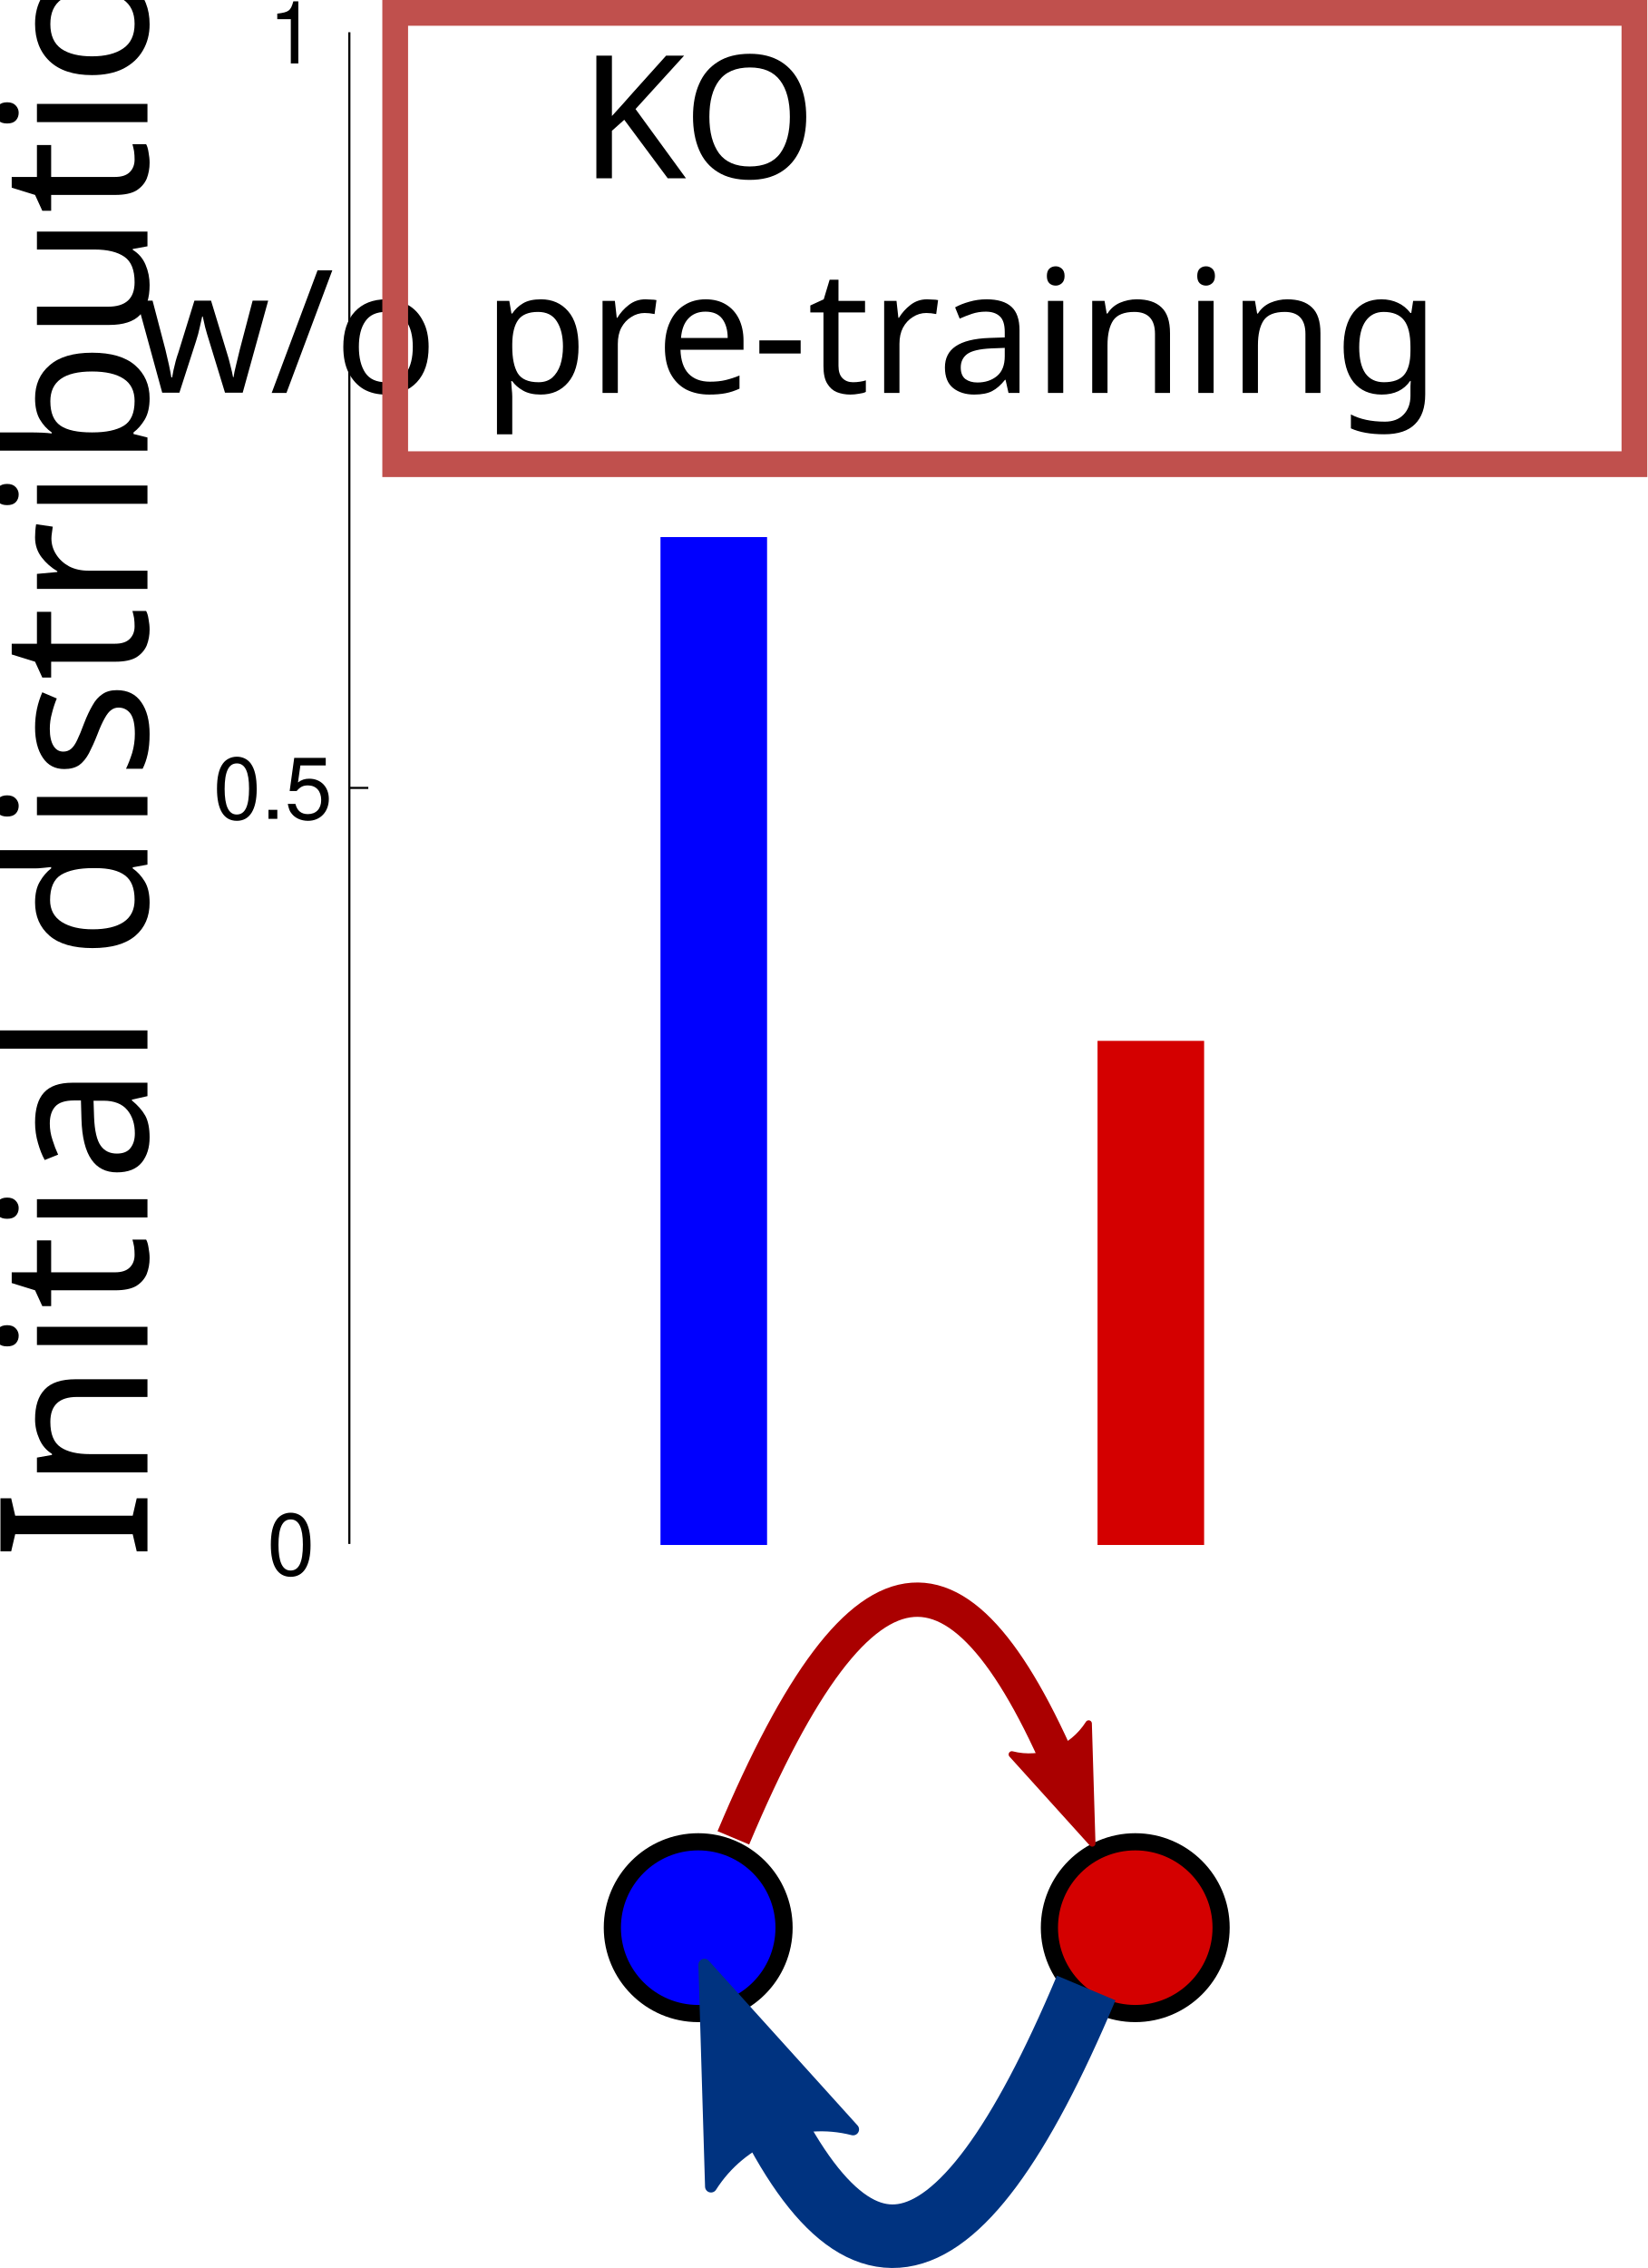
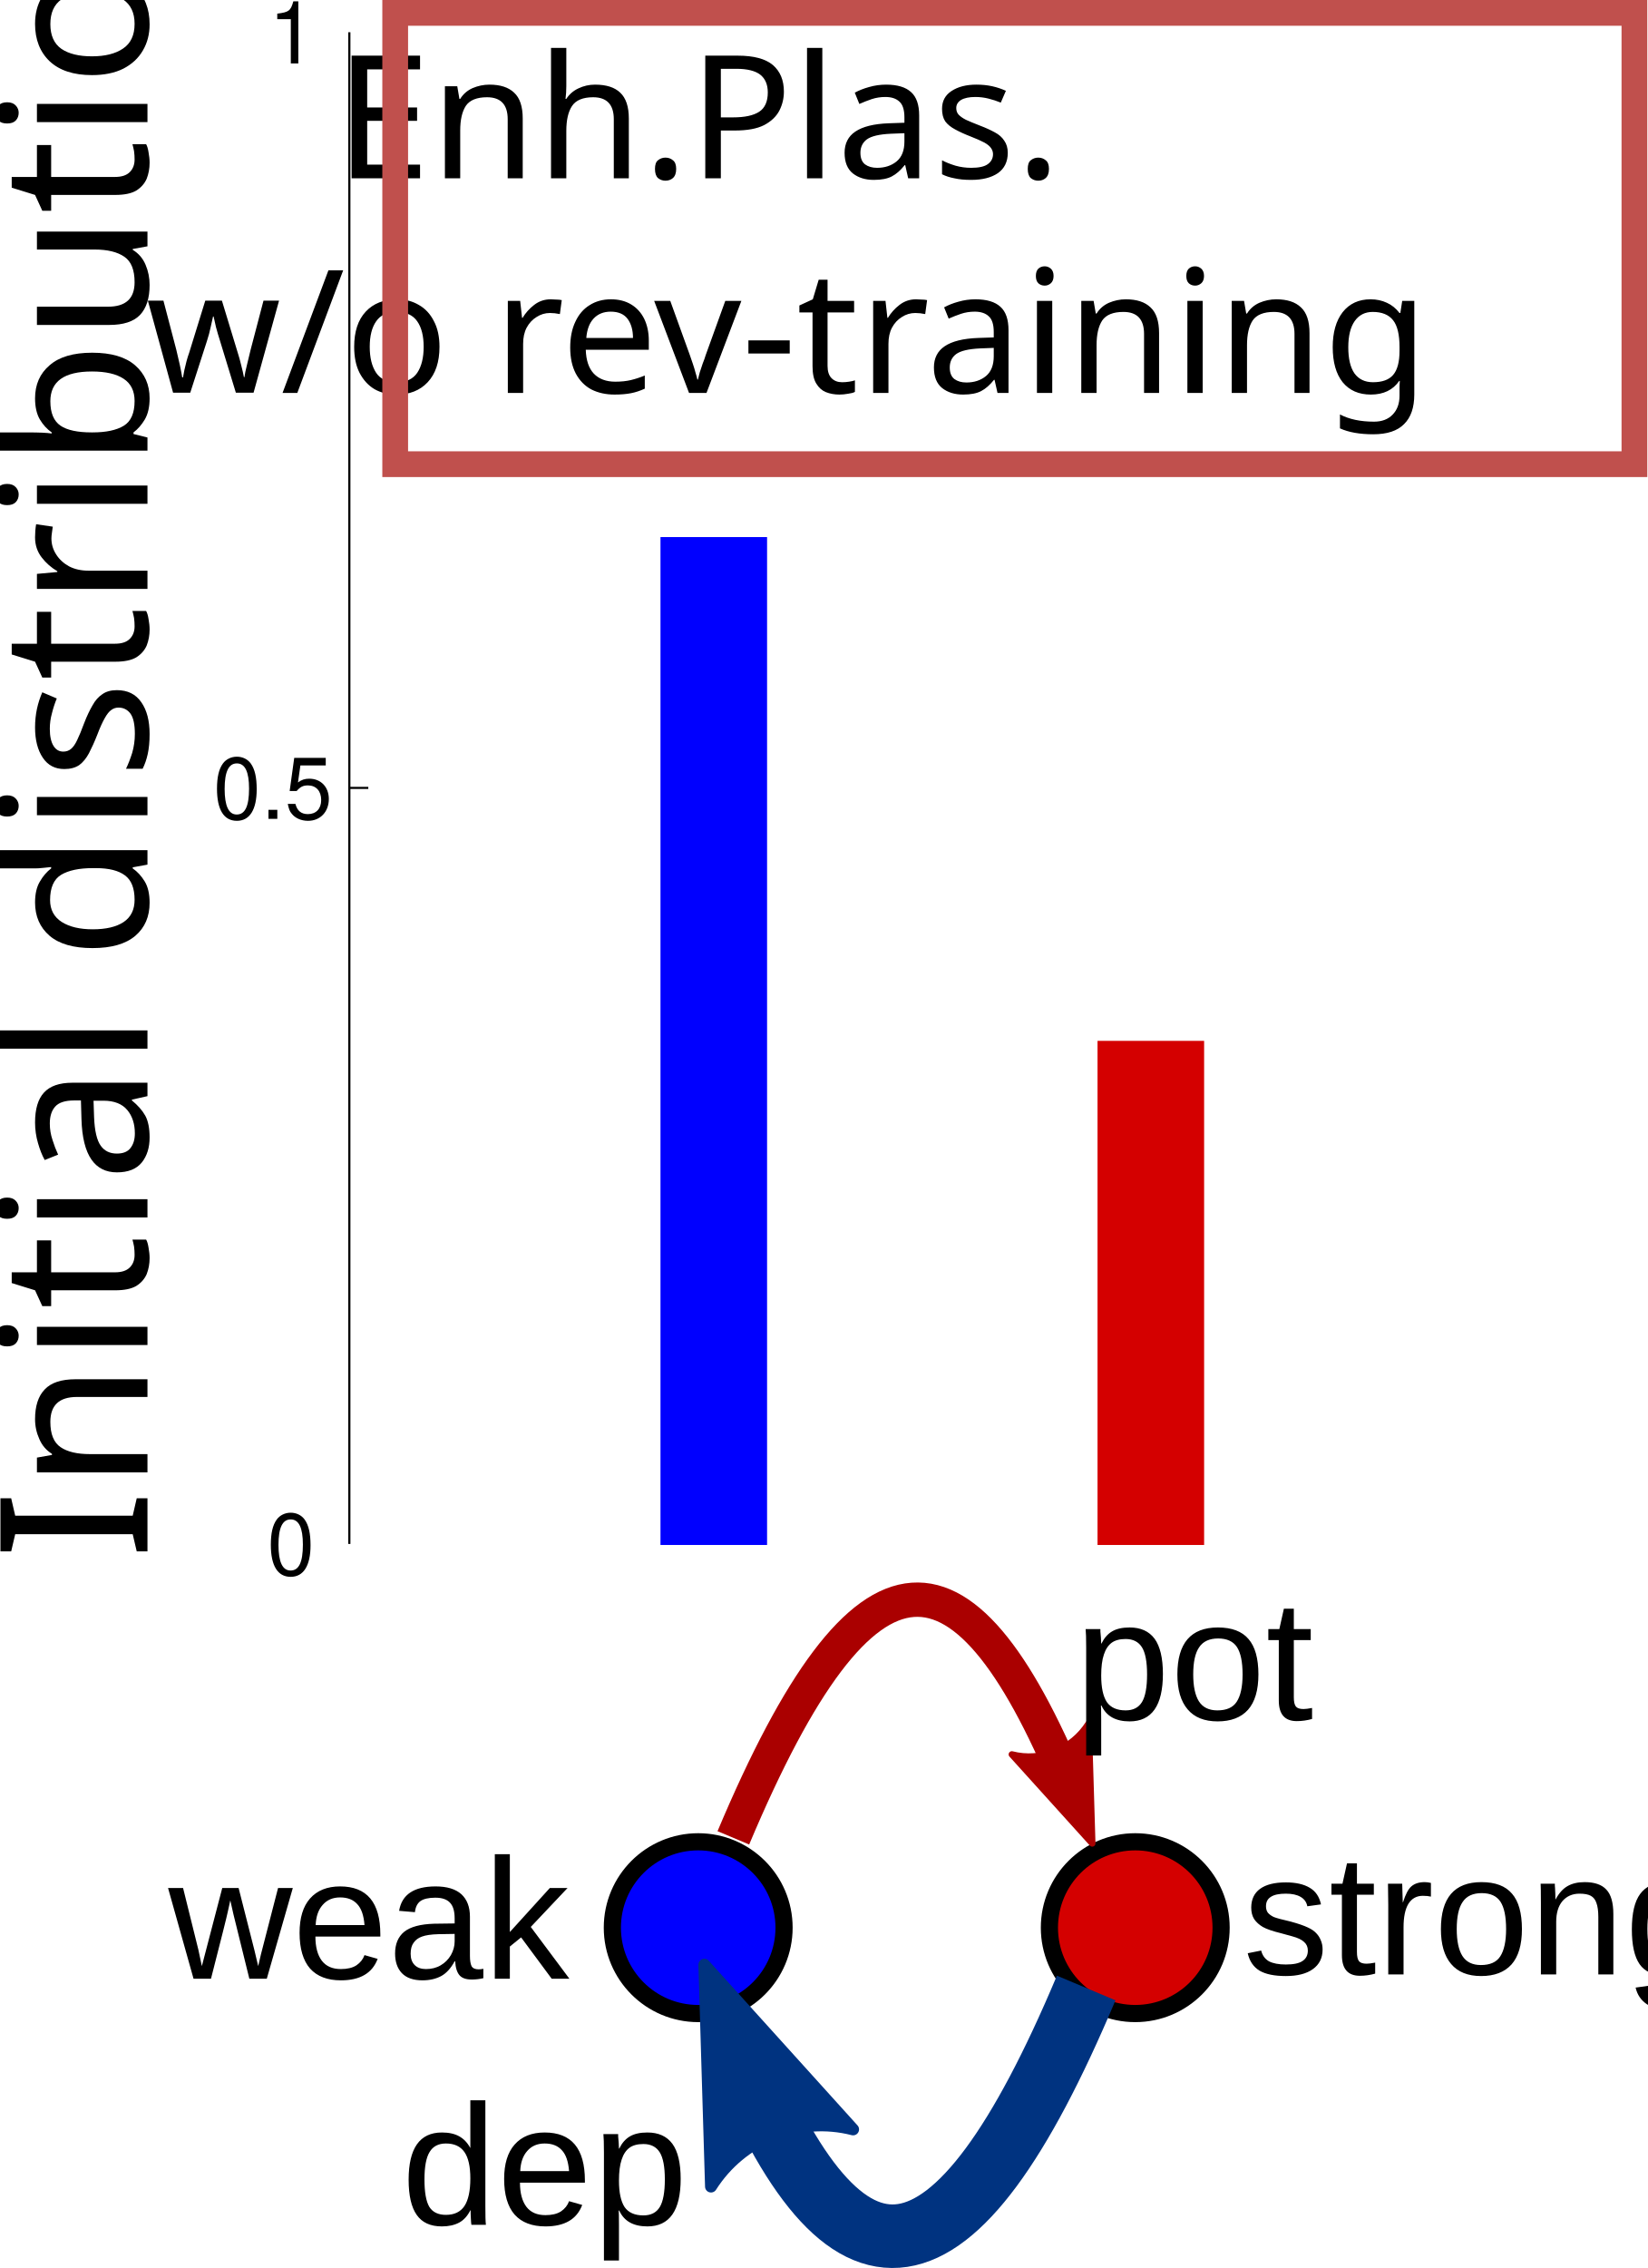
<svg xmlns="http://www.w3.org/2000/svg" width="95.941" height="132.061" id="svg2" version="1.1">
  <defs id="defs4">
    <marker orient="auto" refY="0" refX="0" id="Arrow2Send" style="overflow:visible">
      <path id="path4544" style="font-size:12px;fill-rule:evenodd;stroke-width:0.625;stroke-linejoin:round" d="M 8.719,4.034 -2.207,0.016 8.719,-4.002 c -1.745,2.372 -1.735,5.617 -6e-7,8.035 z" transform="matrix(-0.3,0,0,-0.3,0.69,0)" />
    </marker>
    <marker orient="auto" refY="0" refX="0" id="Arrow2Sstart" style="overflow:visible">
      <path id="path4541" style="font-size:12px;fill-rule:evenodd;stroke-width:0.625;stroke-linejoin:round" d="M 8.719,4.034 -2.207,0.016 8.719,-4.002 c -1.745,2.372 -1.735,5.617 -6e-7,8.035 z" transform="matrix(0.3,0,0,0.3,-0.69,0)" />
    </marker>
    <marker orient="auto" refY="0" refX="0" id="Arrow2Send-4" style="overflow:visible">
      <path id="path4544-5" style="font-size:12px;fill-rule:evenodd;stroke-width:0.625;stroke-linejoin:round" d="M 8.719,4.034 -2.207,0.016 8.719,-4.002 c -1.745,2.372 -1.735,5.617 -6e-7,8.035 z" transform="matrix(-0.3,0,0,-0.3,0.69,0)" />
    </marker>
    <marker orient="auto" refY="0" refX="0" id="Arrow2Send-3" style="overflow:visible">
      <path id="path4544-52" style="font-size:12px;fill-rule:evenodd;stroke-width:0.625;stroke-linejoin:round" d="M 8.719,4.034 -2.207,0.016 8.719,-4.002 c -1.745,2.372 -1.735,5.617 -6e-7,8.035 z" transform="matrix(-0.3,0,0,-0.3,0.69,0)" />
    </marker>
    <marker orient="auto" refY="0" refX="0" id="Arrow2Send-9" style="overflow:visible">
      <path id="path4544-4" style="font-size:12px;fill-rule:evenodd;stroke-width:0.625;stroke-linejoin:round" d="M 8.719,4.034 -2.207,0.016 8.719,-4.002 c -1.745,2.372 -1.735,5.617 -6e-7,8.035 z" transform="matrix(-0.3,0,0,-0.3,0.69,0)" />
    </marker>
    <marker orient="auto" refY="0" refX="0" id="Arrow2Send-0" style="overflow:visible">
      <path id="path4544-59" style="font-size:12px;fill-rule:evenodd;stroke-width:0.625;stroke-linejoin:round" d="M 8.719,4.034 -2.207,0.016 8.719,-4.002 c -1.745,2.372 -1.735,5.617 -6e-7,8.035 z" transform="matrix(-0.3,0,0,-0.3,0.69,0)" />
    </marker>
    <marker orient="auto" refY="0" refX="0" id="Arrow2Send-6" style="overflow:visible">
      <path id="path4544-594" style="font-size:12px;fill-rule:evenodd;stroke-width:0.625;stroke-linejoin:round" d="M 8.719,4.034 -2.207,0.016 8.719,-4.002 c -1.745,2.372 -1.735,5.617 -6e-7,8.035 z" transform="matrix(-0.3,0,0,-0.3,0.69,0)" />
    </marker>
    <marker orient="auto" refY="0" refX="0" id="Arrow2Send-43" style="overflow:visible">
      <path id="path4544-54" style="font-size:12px;fill-rule:evenodd;stroke-width:0.625;stroke-linejoin:round" d="M 8.719,4.034 -2.207,0.016 8.719,-4.002 c -1.745,2.372 -1.735,5.617 -6e-7,8.035 z" transform="matrix(-0.3,0,0,-0.3,0.69,0)" />
    </marker>
    <marker orient="auto" refY="0" refX="0" id="Arrow2Send-41" style="overflow:visible">
      <path id="path4544-6" style="font-size:12px;fill-rule:evenodd;stroke-width:0.625;stroke-linejoin:round" d="M 8.719,4.034 -2.207,0.016 8.719,-4.002 c -1.745,2.372 -1.735,5.617 -6e-7,8.035 z" transform="matrix(-0.3,0,0,-0.3,0.69,0)" />
    </marker>
    <marker orient="auto" refY="0" refX="0" id="Arrow2Send-1" style="overflow:visible">
      <path id="path4544-58" style="font-size:12px;fill-rule:evenodd;stroke-width:0.625;stroke-linejoin:round" d="M 8.719,4.034 -2.207,0.016 8.719,-4.002 c -1.745,2.372 -1.735,5.617 -6e-7,8.035 z" transform="matrix(-0.3,0,0,-0.3,0.69,0)" />
    </marker>
    <marker orient="auto" refY="0" refX="0" id="Arrow2Send-01" style="overflow:visible">
      <path id="path4544-40" style="font-size:12px;fill-rule:evenodd;stroke-width:0.625;stroke-linejoin:round" d="M 8.719,4.034 -2.207,0.016 8.719,-4.002 c -1.745,2.372 -1.735,5.617 -6e-7,8.035 z" transform="matrix(-0.3,0,0,-0.3,0.69,0)" />
    </marker>
    <marker orient="auto" refY="0" refX="0" id="Arrow2Send-91" style="overflow:visible">
      <path id="path4544-7" style="font-size:12px;fill-rule:evenodd;stroke-width:0.625;stroke-linejoin:round" d="M 8.719,4.034 -2.207,0.016 8.719,-4.002 c -1.745,2.372 -1.735,5.617 -6e-7,8.035 z" transform="matrix(-0.3,0,0,-0.3,0.69,0)" />
    </marker>
    <marker orient="auto" refY="0" refX="0" id="Arrow2Send-96" style="overflow:visible">
      <path id="path4544-8" style="font-size:12px;fill-rule:evenodd;stroke-width:0.625;stroke-linejoin:round" d="M 8.719,4.034 -2.207,0.016 8.719,-4.002 c -1.745,2.372 -1.735,5.617 -6e-7,8.035 z" transform="matrix(-0.3,0,0,-0.3,0.69,0)" />
    </marker>
    <marker orient="auto" refY="0" refX="0" id="Arrow2Send-30" style="overflow:visible">
      <path id="path4544-2" style="font-size:12px;fill-rule:evenodd;stroke-width:0.625;stroke-linejoin:round" d="M 8.719,4.034 -2.207,0.016 8.719,-4.002 c -1.745,2.372 -1.735,5.617 -6e-7,8.035 z" transform="matrix(-0.3,0,0,-0.3,0.69,0)" />
    </marker>
    <marker orient="auto" refY="0" refX="0" id="Arrow2Send-92" style="overflow:visible">
      <path id="path4544-24" style="font-size:12px;fill-rule:evenodd;stroke-width:0.625;stroke-linejoin:round" d="M 8.719,4.034 -2.207,0.016 8.719,-4.002 c -1.745,2.372 -1.735,5.617 -6e-7,8.035 z" transform="matrix(-0.3,0,0,-0.3,0.69,0)" />
    </marker>
    <marker orient="auto" refY="0" refX="0" id="Arrow2Send-8" style="overflow:visible">
      <path id="path4544-72" style="font-size:12px;fill-rule:evenodd;stroke-width:0.625;stroke-linejoin:round" d="M 8.719,4.034 -2.207,0.016 8.719,-4.002 c -1.745,2.372 -1.735,5.617 -6e-7,8.035 z" transform="matrix(-0.3,0,0,-0.3,0.69,0)" />
    </marker>
    <marker orient="auto" refY="0" refX="0" id="Arrow2Send-34" style="overflow:visible">
      <path id="path4544-3" style="font-size:12px;fill-rule:evenodd;stroke-width:0.625;stroke-linejoin:round" d="M 8.719,4.034 -2.207,0.016 8.719,-4.002 c -1.745,2.372 -1.735,5.617 -6e-7,8.035 z" transform="matrix(-0.3,0,0,-0.3,0.69,0)" />
    </marker>
    <marker orient="auto" refY="0" refX="0" id="Arrow2Send-32" style="overflow:visible">
      <path id="path4544-76" style="font-size:12px;fill-rule:evenodd;stroke-width:0.625;stroke-linejoin:round" d="M 8.719,4.034 -2.207,0.016 8.719,-4.002 c -1.745,2.372 -1.735,5.617 -6e-7,8.035 z" transform="matrix(-0.3,0,0,-0.3,0.69,0)" />
    </marker>
    <marker orient="auto" refY="0" refX="0" id="Arrow2Send-36" style="overflow:visible">
      <path id="path4544-9" style="font-size:12px;fill-rule:evenodd;stroke-width:0.625;stroke-linejoin:round" d="M 8.719,4.034 -2.207,0.016 8.719,-4.002 c -1.745,2.372 -1.735,5.617 -6e-7,8.035 z" transform="matrix(-0.3,0,0,-0.3,0.69,0)" />
    </marker>
    <marker orient="auto" refY="0" refX="0" id="Arrow2Send-33" style="overflow:visible">
      <path id="path4544-0" style="font-size:12px;fill-rule:evenodd;stroke-width:0.625;stroke-linejoin:round" d="M 8.719,4.034 -2.207,0.016 8.719,-4.002 c -1.745,2.372 -1.735,5.617 -6e-7,8.035 z" transform="matrix(-0.3,0,0,-0.3,0.69,0)" />
    </marker>
    <marker orient="auto" refY="0" refX="0" id="Arrow2Sendu" style="overflow:visible">
      <path id="path3966" style="font-size:12px;fill:#800000;fill-rule:evenodd;stroke:#800000;stroke-width:0.625;stroke-linejoin:round" d="M 8.719,4.034 -2.207,0.016 8.719,-4.002 c -1.745,2.372 -1.735,5.617 -6e-7,8.035 z" transform="matrix(-0.3,0,0,-0.3,0.69,0)" />
    </marker>
    <marker orient="auto" refY="0" refX="0" id="Arrow2SenduU" style="overflow:visible">
      <path id="path4080" style="font-size:12px;fill:#0000aa;fill-rule:evenodd;stroke:#0000aa;stroke-width:0.625;stroke-linejoin:round" d="M 8.719,4.034 -2.207,0.016 8.719,-4.002 c -1.745,2.372 -1.735,5.617 -6e-7,8.035 z" transform="matrix(-0.3,0,0,-0.3,0.69,0)" />
    </marker>
    <marker orient="auto" refY="0" refX="0" id="Arrow2SenduU0" style="overflow:visible">
      <path id="path4195" style="font-size:12px;fill:#003380;fill-rule:evenodd;stroke:#003380;stroke-width:0.625;stroke-linejoin:round" d="M 8.719,4.034 -2.207,0.016 8.719,-4.002 c -1.745,2.372 -1.735,5.617 -6e-7,8.035 z" transform="matrix(-0.3,0,0,-0.3,0.69,0)" />
    </marker>
    <marker orient="auto" refY="0" refX="0" id="Arrow2SenduM" style="overflow:visible">
      <path id="path4314" style="font-size:12px;fill:#aa0000;fill-rule:evenodd;stroke:#aa0000;stroke-width:0.625;stroke-linejoin:round" d="M 8.719,4.034 -2.207,0.016 8.719,-4.002 c -1.745,2.372 -1.735,5.617 -6e-7,8.035 z" transform="matrix(-0.3,0,0,-0.3,0.69,0)" />
    </marker>
    <marker orient="auto" refY="0" refX="0" id="Arrow2Send-33Jk" style="overflow:visible">
      <path id="path5285" style="font-size:12px;fill:#008000;fill-rule:evenodd;stroke:#008000;stroke-width:0.625;stroke-linejoin:round" d="M 8.719,4.034 -2.207,0.016 8.719,-4.002 c -1.745,2.372 -1.735,5.617 -6e-7,8.035 z" transform="matrix(-0.3,0,0,-0.3,0.69,0)" />
    </marker>
    <marker orient="auto" refY="0" refX="0" id="Arrow2Send-33V0" style="overflow:visible">
      <path id="path5294" style="font-size:12px;fill:#008000;fill-rule:evenodd;stroke:#008000;stroke-width:0.625;stroke-linejoin:round" d="M 8.719,4.034 -2.207,0.016 8.719,-4.002 c -1.745,2.372 -1.735,5.617 -6e-7,8.035 z" transform="matrix(-0.3,0,0,-0.3,0.69,0)" />
    </marker>
    <marker orient="auto" refY="0" refX="0" id="Arrow2Send-33d2" style="overflow:visible">
      <path id="path5288" style="font-size:12px;fill:#008000;fill-rule:evenodd;stroke:#008000;stroke-width:0.625;stroke-linejoin:round" d="M 8.719,4.034 -2.207,0.016 8.719,-4.002 c -1.745,2.372 -1.735,5.617 -6e-7,8.035 z" transform="matrix(-0.3,0,0,-0.3,0.69,0)" />
    </marker>
    <marker orient="auto" refY="0" refX="0" id="Arrow2Send-337r" style="overflow:visible">
      <path id="path5291" style="font-size:12px;fill:#008000;fill-rule:evenodd;stroke:#008000;stroke-width:0.625;stroke-linejoin:round" d="M 8.719,4.034 -2.207,0.016 8.719,-4.002 c -1.745,2.372 -1.735,5.617 -6e-7,8.035 z" transform="matrix(-0.3,0,0,-0.3,0.69,0)" />
    </marker>
  </defs>
  <g id="layer1" transform="translate(-188.9505,-328.6891)">
    <g transform="matrix(0.5,0,0,-0.5,200.2553,424.8045)" id="g124">
      <text id="text126" transform="matrix(1,0,0,-1,8.5,8.8332)">
        <tspan id="tspan128" y="0" x="0" style="font-size:10px;font-variant:normal;font-weight:normal;writing-mode:lr-tb;fill:#000000;fill-opacity:1;fill-rule:nonzero;stroke:none;font-family:Helvetica;-inkscape-font-specification:Helvetica">0</tspan>
      </text>
    </g>
    <path id="path130" style="fill:none;stroke:#000000;stroke-width:0.125;stroke-linecap:butt;stroke-linejoin:round;stroke-miterlimit:10;stroke-opacity:1;stroke-dasharray:none" d="m 209.297,374.567 1.104,0" />
    <g transform="matrix(0.5,0,0,-0.5,201.2863,468.8254)" id="g134">
      <text id="text136" transform="matrix(1,0,0,-1,0.166797,184.917)">
        <tspan id="tspan138" y="0" x="0 5.56 8.34" style="font-size:10px;font-variant:normal;font-weight:normal;writing-mode:lr-tb;fill:#000000;fill-opacity:1;fill-rule:nonzero;stroke:none;font-family:Helvetica;-inkscape-font-specification:Helvetica">0.5</tspan>
      </text>
    </g>
    <g transform="matrix(0.5,0,0,-0.5,200.3408,512.8407)" id="g144">
      <text id="text146" transform="matrix(1,0,0,-1,8.5,360.917)">
        <tspan id="tspan148" y="0" x="0" style="font-size:10px;font-variant:normal;font-weight:normal;writing-mode:lr-tb;fill:#000000;fill-opacity:1;fill-rule:nonzero;stroke:none;font-family:Helvetica;-inkscape-font-specification:Helvetica">1</tspan>
      </text>
    </g>
    <path id="path156" style="fill:none;stroke:#000000;stroke-width:0.125;stroke-linecap:butt;stroke-linejoin:round;stroke-miterlimit:10;stroke-opacity:1;stroke-dasharray:none" d="m 209.297,418.588 0,-88.021" />
    <path transform="matrix(-1,0,0,1,440.0695,93.57143)" style="fill:#d40000;stroke:#000000;stroke-width:1;stroke-linecap:round;stroke-linejoin:round;stroke-miterlimit:4;stroke-dasharray:none;stroke-dashoffset:0" id="path2994-3-2-9" d="m 190,347.362 c 0,2.761 -2.239,5 -5,5 -2.761,0 -5,-2.239 -5,-5 0,-2.761 2.239,-5 5,-5 2.761,0 5,2.239 5,5 z" />
    <path transform="matrix(-1,0,0,1,414.6149,93.57143)" style="fill:#0000ff;stroke:#000000;stroke-width:1;stroke-linecap:round;stroke-linejoin:round;stroke-miterlimit:4;stroke-dasharray:none;stroke-dashoffset:0" id="path2994-5" d="m 190,347.362 c 0,2.761 -2.239,5 -5,5 -2.761,0 -5,-2.239 -5,-5 0,-2.761 2.239,-5 5,-5 2.761,0 5,2.239 5,5 z" />
    <path style="fill:none;stroke:#003380;stroke-width:3.7;stroke-linecap:butt;stroke-linejoin:miter;stroke-miterlimit:4;stroke-opacity:1;stroke-dasharray:none;stroke-dashoffset:0;marker-end:url(#Arrow2SenduU0)" d="m 252.212,444.446 c -7.696,18.279 -14.013,19.051 -20.356,3.28" id="path5894-5-1-9" />
    <path style="fill:none;stroke:#aa0000;stroke-width:2;stroke-linecap:butt;stroke-linejoin:miter;stroke-miterlimit:4;stroke-opacity:1;stroke-dasharray:none;marker-end:url(#Arrow2SenduM)" d="m 231.662,435.703 c 7.696,-18.279 13.542,-17.952 19.885,-2.18" id="path5894-5-8" />
    <text xml:space="preserve" style="font-size:16px;font-style:normal;font-weight:normal;line-height:125%;letter-spacing:0px;word-spacing:0px;fill:#000000;fill-opacity:1;stroke:none;font-family:Sans" x="182.416" y="386.919" id="text3119">
      <tspan id="tspan3121" x="182.416" y="386.919" />
    </text>
    <path d="m 227.418,418.65 6.208,0 0,-58.688 -6.208,0 0,58.688 z" style="fill:#0000ff;fill-opacity:1;fill-rule:evenodd;stroke:none" id="path174" />
    <path d="m 252.872,418.65 6.208,0 0,-29.354 -6.208,0 0,29.354 z" style="fill:#d40000;fill-opacity:1;fill-rule:evenodd;stroke:none" id="path178" />
    <text xml:space="preserve" style="font-size:20px;font-style:normal;font-weight:normal;text-align:center;line-height:125%;letter-spacing:0px;word-spacing:0px;text-anchor:middle;fill:#000000;fill-opacity:1;stroke:none;font-family:Sans" x="247.814" y="339.07" id="text2993-8">
-       <tspan id="tspan2995-2" x="247.814" y="339.07" style="font-size:10px;font-weight:normal;-inkscape-font-specification:Sans">KO</tspan>
-       <tspan x="247.814" y="351.57" id="tspan2997-4" style="font-size:10px;font-weight:normal;-inkscape-font-specification:Sans">w/o pre-training</tspan>
+       <tspan id="tspan2995-2" x="247.814" y="339.07" style="font-size:10px;font-weight:normal;-inkscape-font-specification:Sans">Enh.Plas.</tspan>
+       <tspan x="247.814" y="351.57" id="tspan2997-4" style="font-size:10px;font-weight:normal;-inkscape-font-specification:Sans">w/o rev-training</tspan>
    </text>
    <rect style="fill:none;stroke:#c0504d;stroke-width:1.5;stroke-miterlimit:4;stroke-opacity:1;stroke-dasharray:none" id="rect3057" width="72.175" height="26.278" x="211.967" y="329.439" />
    <text xml:space="preserve" style="font-size:40px;font-style:normal;font-weight:normal;line-height:125%;letter-spacing:0px;word-spacing:0px;fill:#000000;fill-opacity:1;stroke:none;font-family:Sans" x="-419.506" y="197.54" id="text3123" transform="matrix(0,-1,1,0,0,0)">
      <tspan id="tspan3125" x="-419.506" y="197.54" style="font-size:12px">Initial distribution</tspan>
    </text>
+     <text xml:space="preserve" style="font-size:15px;font-style:normal;font-variant:normal;font-weight:bold;font-stretch:normal;line-height:125%;letter-spacing:0px;word-spacing:0px;fill:#000000;fill-opacity:1;stroke:none;font-family:Arial;-inkscape-font-specification:Sans" x="198.753" y="443.909" id="text3065">
+       <tspan id="tspan3067" x="198.753" y="443.909" style="font-size:10px;font-weight:normal;-inkscape-font-specification:Arial">weak</tspan>
+     </text>
+     <text xml:space="preserve" style="font-size:15px;font-style:normal;font-variant:normal;font-weight:bold;font-stretch:normal;line-height:125%;letter-spacing:0px;word-spacing:0px;fill:#000000;fill-opacity:1;stroke:none;font-family:Arial;-inkscape-font-specification:Sans" x="261.341" y="443.658" id="text3069">
+       <tspan id="tspan3071" x="261.341" y="443.658" style="font-size:10px;font-weight:normal;-inkscape-font-specification:Arial">strong</tspan>
+     </text>
+     <text xml:space="preserve" style="font-size:10px;font-style:normal;font-variant:normal;font-weight:normal;font-stretch:normal;line-height:125%;letter-spacing:0px;word-spacing:0px;fill:#000000;fill-opacity:1;stroke:none;font-family:Arial;-inkscape-font-specification:Sans" x="251.539" y="428.828" id="text3075">
+       <tspan id="tspan3077" x="251.539" y="428.828">pot</tspan>
+     </text>
+     <text xml:space="preserve" style="font-size:10px;font-style:normal;font-variant:normal;font-weight:normal;font-stretch:normal;line-height:125%;letter-spacing:0px;word-spacing:0px;fill:#000000;fill-opacity:1;stroke:none;font-family:Arial;-inkscape-font-specification:Sans" x="212.327" y="458.237" id="text3079">
+       <tspan id="tspan3081" x="212.327" y="458.237">dep</tspan>
+     </text>
  </g>
</svg>
